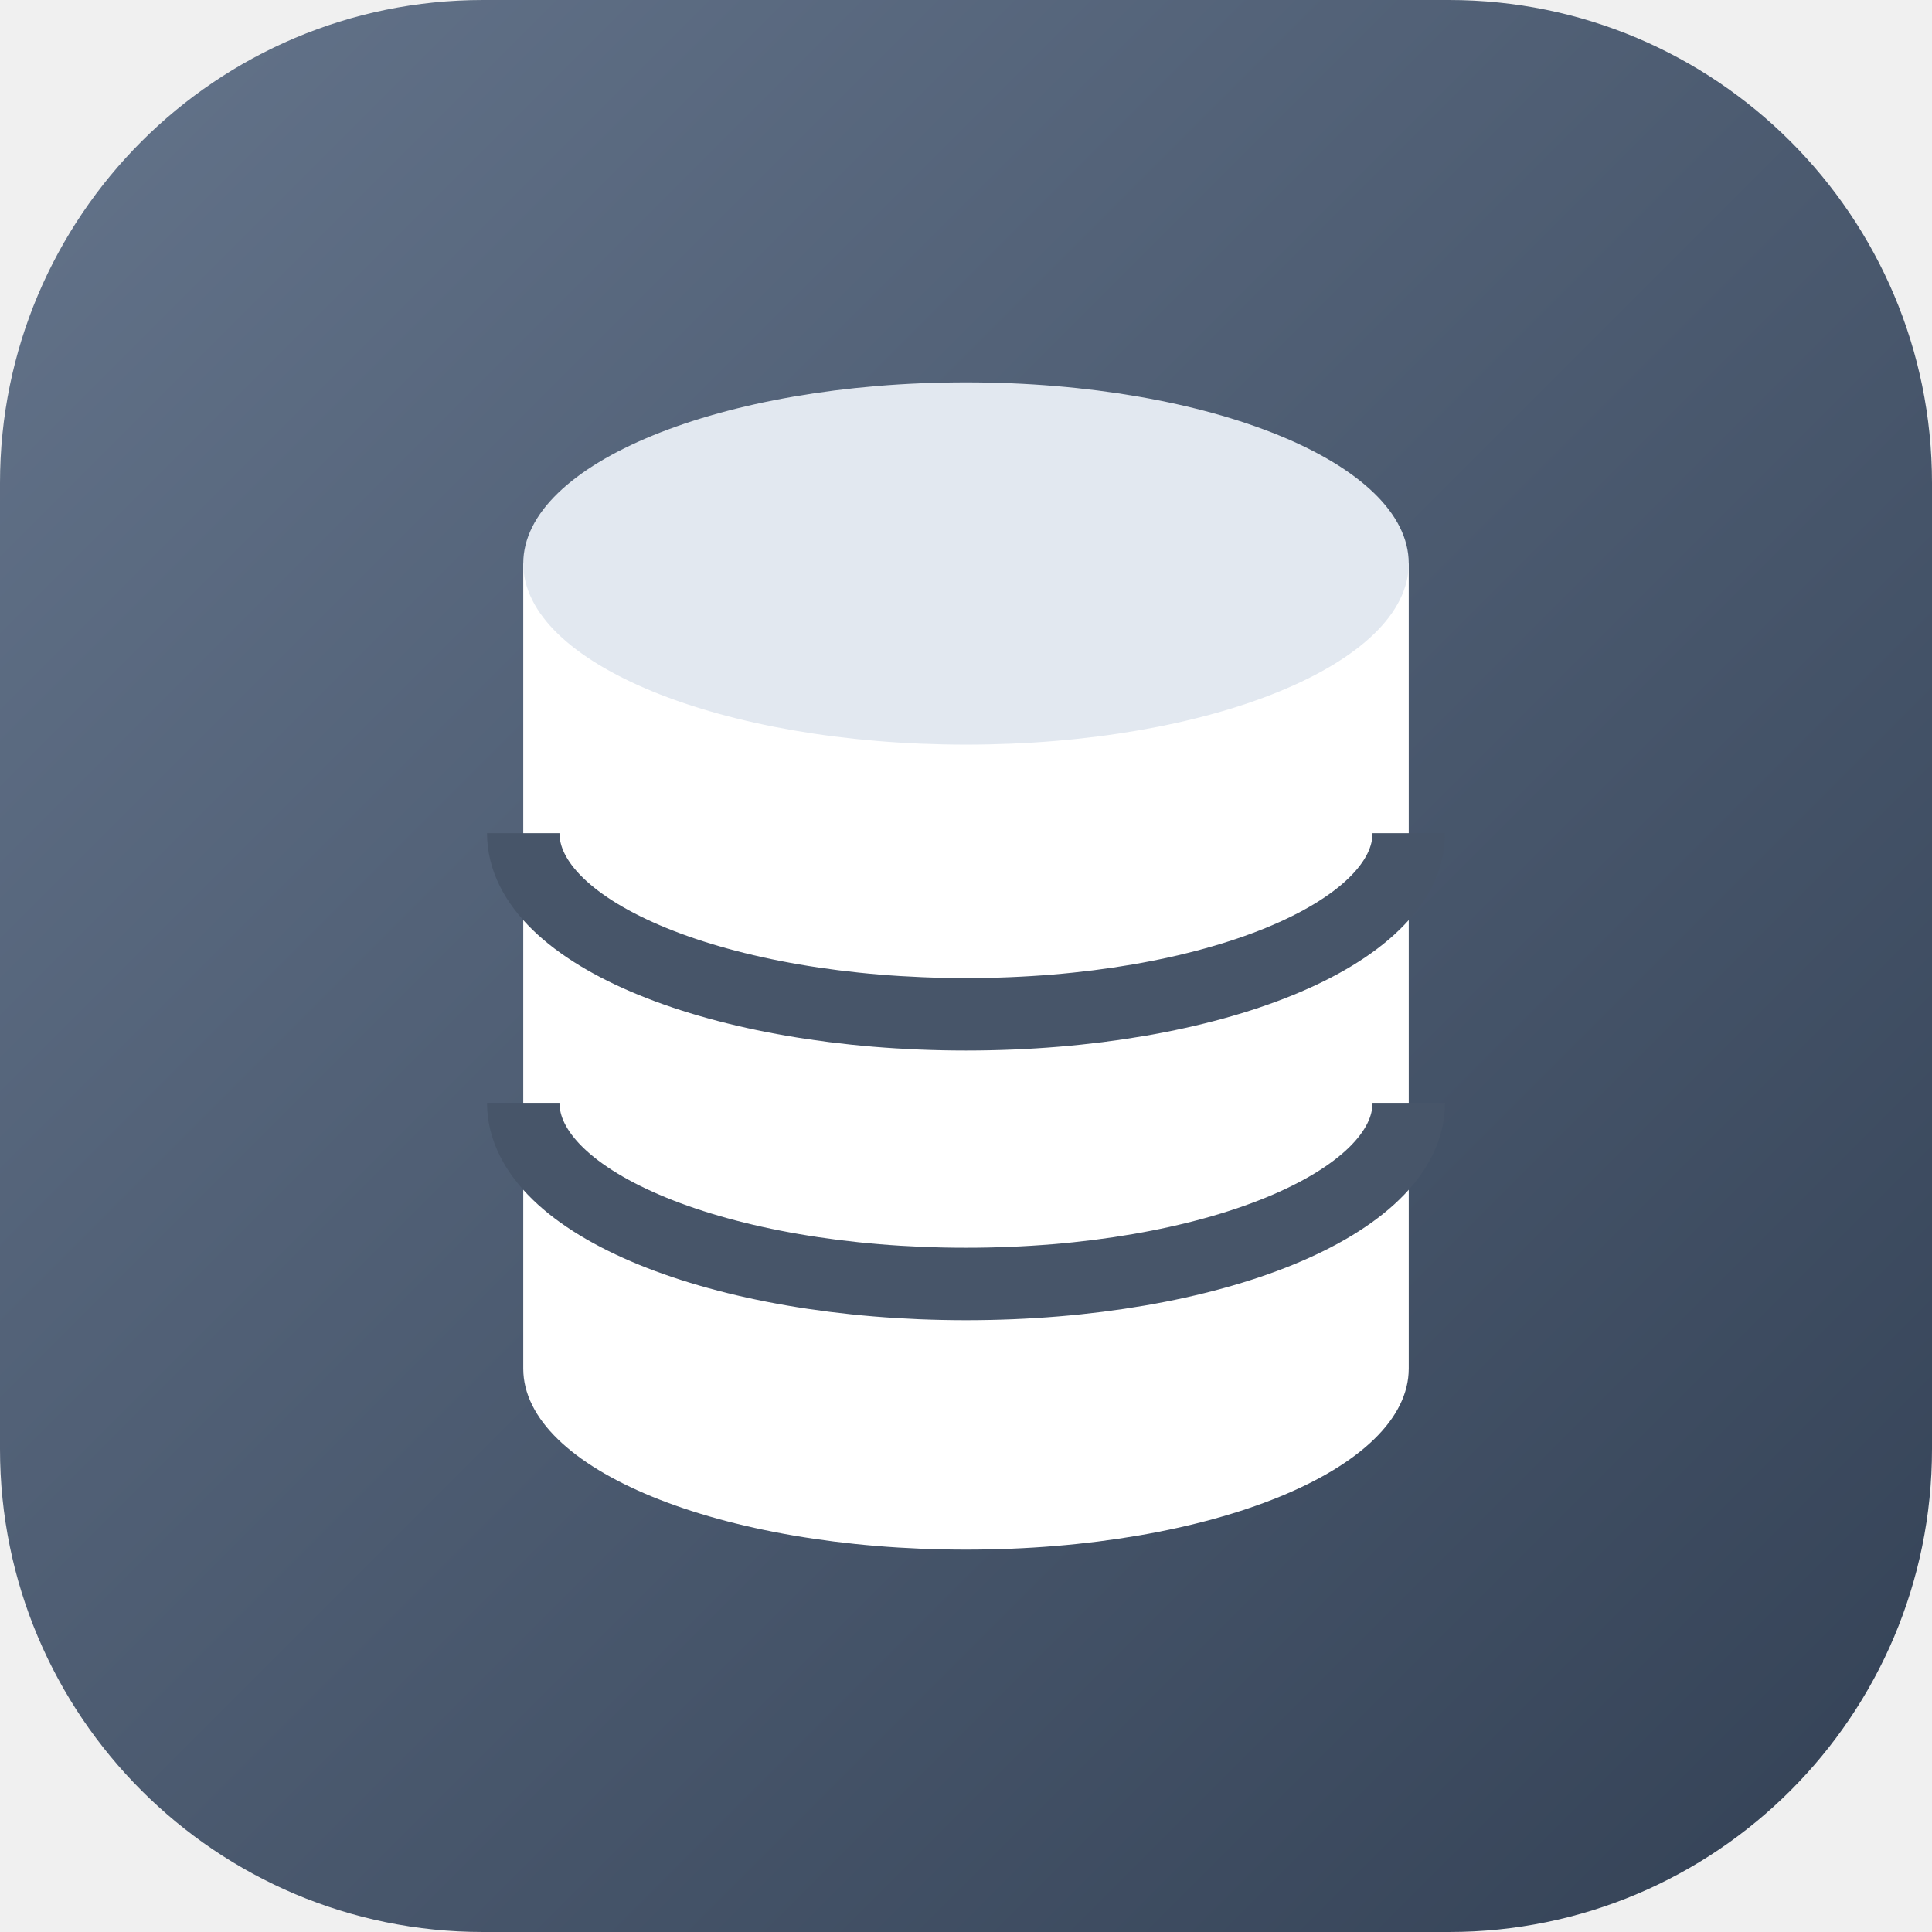
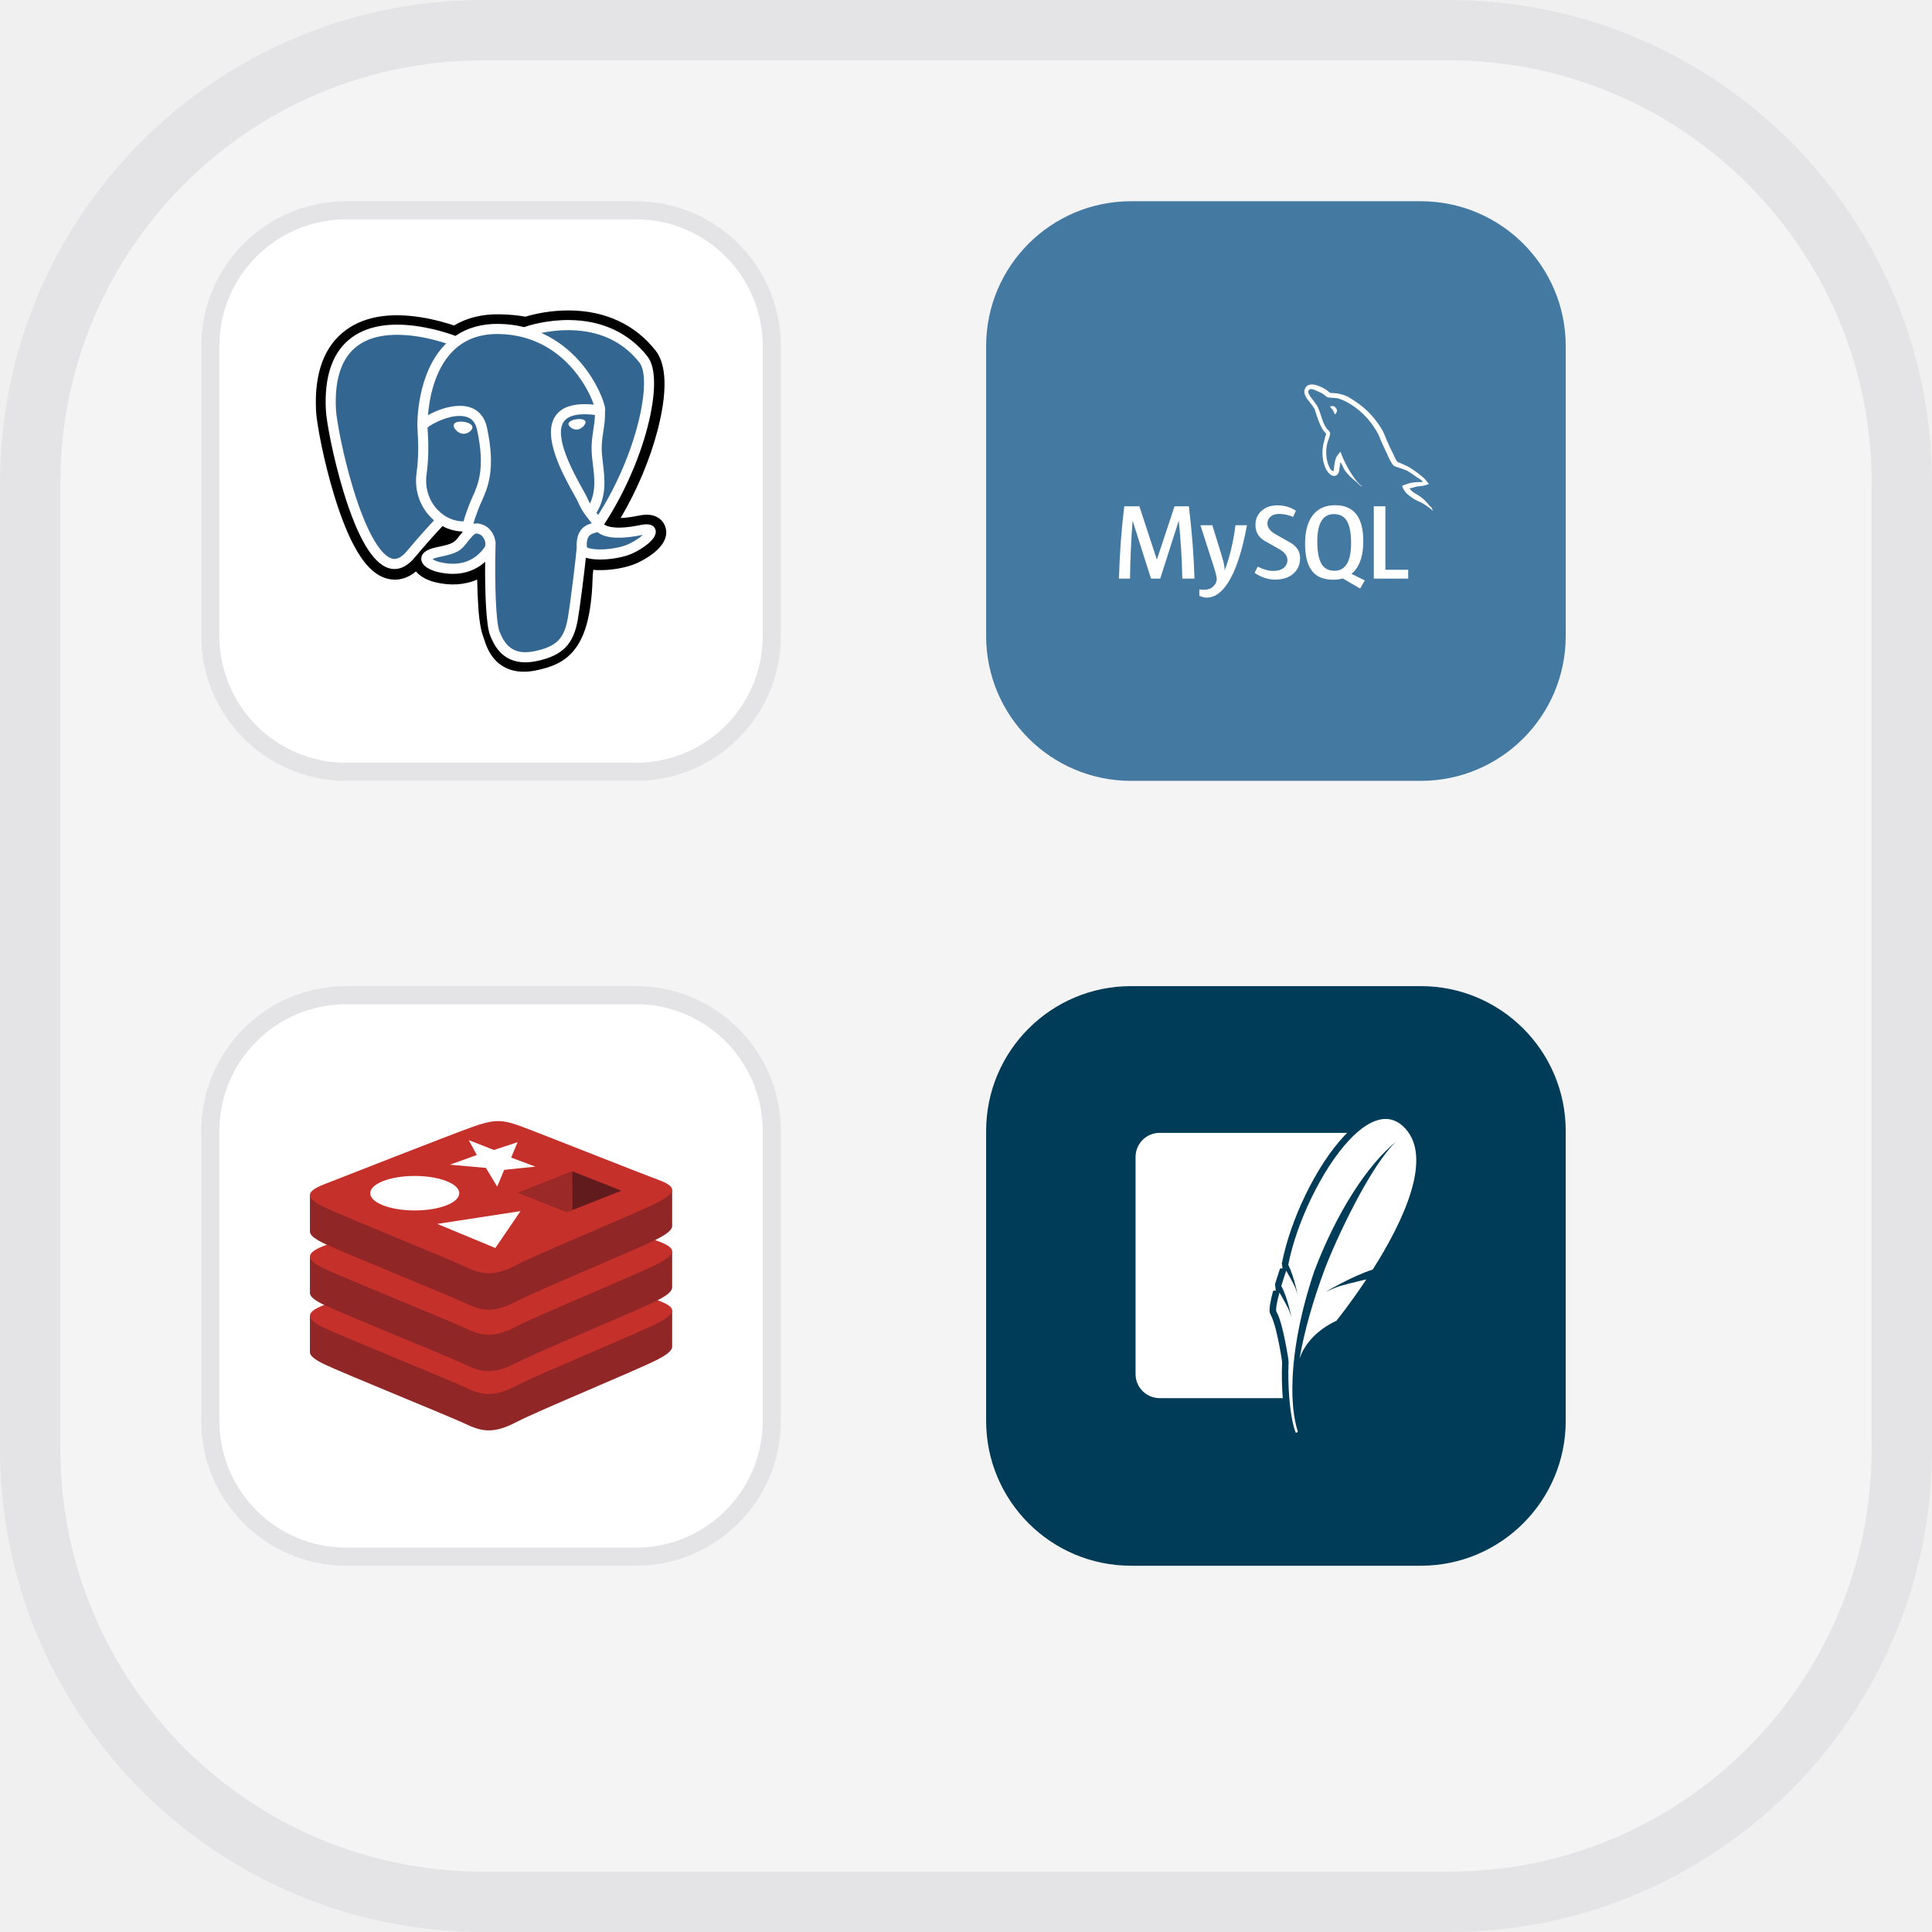
<svg xmlns="http://www.w3.org/2000/svg" viewBox="0 0 48 48" width="48" height="48">
-   <defs>
-     <linearGradient id="lf-db-bg" x1="0" y1="0" x2="1" y2="1">
-       <stop offset="0" stop-color="#64748b" />
-       <stop offset="1" stop-color="#334155" />
-     </linearGradient>
-   </defs>
-   <rect width="48" height="48" rx="12" fill="url(#lf-db-bg)" />
-   <path d="M13 14v20c0 2.5 4.9 4.5 11 4.5s11-2 11-4.5V14" fill="#fff" />
-   <ellipse cx="24" cy="14" rx="11" ry="4.5" fill="#e2e8f0" />
-   <path d="M13 20.7c0 2.5 4.9 4.5 11 4.5s11-2 11-4.5M13 27.4c0 2.5 4.9 4.5 11 4.5s11-2 11-4.5" fill="none" stroke="#475569" stroke-width="1.8" />
+   <rect x="0.75" y="0.75" width="46.5" height="46.5" rx="11.25" fill="#f4f4f5" stroke="#e4e4e7" stroke-width="1.5" />
+   <g transform="translate(5 5) scale(0.3)">
+     <rect x="0.75" y="0.75" width="46.5" height="46.5" rx="11.25" fill="#fff" stroke="#e4e4e7" stroke-width="1.5" />
+     <svg x="9" y="9" width="30" height="30" viewBox="0 0 256 264">
+       <path d="M255.008 158.086c-1.535-4.649-5.556-7.887-10.756-8.664c-2.452-.366-5.26-.21-8.583.475c-5.792 1.195-10.089 1.65-13.225 1.738c11.837-19.985 21.462-42.775 27.003-64.228c8.96-34.689 4.172-50.492-1.423-57.64C233.217 10.847 211.614.683 185.552.372c-13.903-.17-26.108 2.575-32.475 4.549c-5.928-1.046-12.302-1.63-18.99-1.738c-12.537-.2-23.614 2.533-33.079 8.15c-5.24-1.772-13.65-4.27-23.362-5.864c-22.842-3.75-41.252-.828-54.718 8.685C6.622 25.672-.937 45.684.461 73.634c.444 8.874 5.408 35.874 13.224 61.48c4.492 14.718 9.282 26.94 14.237 36.33c7.027 13.315 14.546 21.156 22.987 23.972c4.731 1.576 13.327 2.68 22.368-4.85c1.146 1.388 2.675 2.767 4.704 4.048c2.577 1.625 5.728 2.953 8.875 3.74c11.341 2.835 21.964 2.126 31.027-1.848c.056 1.612.099 3.152.135 4.482c.06 2.157.12 4.272.199 6.25c.537 13.374 1.447 23.773 4.143 31.049c.148.4.347 1.01.557 1.657c1.345 4.118 3.594 11.012 9.316 16.411c5.925 5.593 13.092 7.308 19.656 7.308c3.292 0 6.433-.432 9.188-1.022c9.82-2.105 20.973-5.311 29.041-16.799c7.628-10.86 11.336-27.217 12.007-52.99q.13-1.094.244-2.088l.16-1.362l1.797.158l.463.031c10.002.456 22.232-1.665 29.743-5.154c5.935-2.754 24.954-12.795 20.476-26.351" />
+       <path fill="#336791" d="M237.906 160.722c-29.74 6.135-31.785-3.934-31.785-3.934c31.4-46.593 44.527-105.736 33.2-120.211c-30.904-39.485-84.399-20.811-85.292-20.327l-.287.052c-5.876-1.22-12.451-1.946-19.842-2.067c-13.456-.22-23.664 3.528-31.41 9.402c0 0-95.43-39.314-90.991 49.444c.944 18.882 27.064 142.873 58.218 105.422c11.387-13.695 22.39-25.274 22.39-25.274c5.464 3.63 12.006 5.482 18.864 4.817l.533-.452c-.166 1.7-.09 3.363.213 5.332c-8.026 8.967-5.667 10.541-21.711 13.844c-16.235 3.346-6.698 9.302-.471 10.86c7.549 1.887 25.013 4.561 36.813-11.958l-.47 1.885c3.144 2.519 5.352 16.383 4.982 28.952c-.37 12.568-.617 21.197 1.86 27.937c2.479 6.74 4.948 21.905 26.04 17.386c17.623-3.777 26.756-13.564 28.027-29.89c.901-11.606 2.942-9.89 3.07-20.267l1.637-4.912c1.887-15.733.3-20.809 11.157-18.448l2.64.232c7.99.363 18.45-1.286 24.589-4.139c13.218-6.134 21.058-16.377 8.024-13.686z" />
+       <path fill="#fff" d="M108.076 81.525c-2.68-.373-5.107-.028-6.335.902c-.69.523-.904 1.129-.962 1.546c-.154 1.105.62 2.327 1.096 2.957c1.346 1.784 3.312 3.01 5.258 3.28q.423.059.842.058c3.245 0 6.196-2.527 6.456-4.392c.325-2.336-3.066-3.893-6.355-4.35m88.784.073c-.256-1.831-3.514-2.353-6.606-1.923c-3.088.43-6.082 1.824-5.832 3.659c.2 1.427 2.777 3.863 5.827 3.863q.387 0 .78-.054c2.036-.282 3.53-1.575 4.24-2.32c1.08-1.136 1.706-2.402 1.591-3.225" />
+       <path fill="#fff" d="M247.802 160.025c-1.134-3.429-4.784-4.532-10.848-3.28c-18.005 3.716-24.453 1.142-26.57-.417c13.995-21.32 25.508-47.092 31.719-71.137c2.942-11.39 4.567-21.968 4.7-30.59c.147-9.463-1.465-16.417-4.789-20.665c-13.402-17.125-33.072-26.311-56.882-26.563c-16.369-.184-30.199 4.005-32.88 5.183c-5.646-1.404-11.801-2.266-18.502-2.376c-12.288-.199-22.91 2.743-31.704 8.74c-3.82-1.422-13.692-4.811-25.765-6.756c-20.872-3.36-37.458-.814-49.294 7.571c-14.123 10.006-20.643 27.892-19.38 53.16c.425 8.501 5.269 34.653 12.913 59.698c10.062 32.964 21 51.625 32.508 55.464c1.347.449 2.9.763 4.613.763c4.198 0 9.345-1.892 14.7-8.33a530 530 0 0 1 20.261-22.926c4.524 2.428 9.494 3.784 14.577 3.92q.016.2.035.398a118 118 0 0 0-2.57 3.175c-3.522 4.471-4.255 5.402-15.592 7.736c-3.225.666-11.79 2.431-11.916 8.435c-.136 6.56 10.125 9.315 11.294 9.607c4.074 1.02 7.999 1.523 11.742 1.523c9.103 0 17.114-2.992 23.516-8.781c-.197 23.386.778 46.43 3.586 53.451c2.3 5.748 7.918 19.795 25.664 19.794c2.604 0 5.47-.303 8.623-.979c18.521-3.97 26.564-12.156 29.675-30.203c1.665-9.645 4.522-32.676 5.866-45.03c2.836.885 6.487 1.29 10.434 1.289c8.232 0 17.731-1.749 23.688-4.514c6.692-3.108 18.768-10.734 16.578-17.36m-44.106-83.48c-.061 3.647-.563 6.958-1.095 10.414c-.573 3.717-1.165 7.56-1.314 12.225c-.147 4.54.42 9.26.968 13.825c1.108 9.22 2.245 18.712-2.156 28.078a37 37 0 0 1-1.95-4.009c-.547-1.326-1.735-3.456-3.38-6.404c-6.399-11.476-21.384-38.35-13.713-49.316c2.285-3.264 8.084-6.62 22.64-4.813m-17.644-61.787c21.334.471 38.21 8.452 50.158 23.72c9.164 11.711-.927 64.998-30.14 110.969a171 171 0 0 0-.886-1.117l-.37-.462c7.549-12.467 6.073-24.802 4.759-35.738c-.54-4.488-1.05-8.727-.92-12.709c.134-4.22.692-7.84 1.232-11.34c.663-4.313 1.338-8.776 1.152-14.037c.139-.552.195-1.204.122-1.978c-.475-5.045-6.235-20.144-17.975-33.81c-6.422-7.475-15.787-15.84-28.574-21.482c5.5-1.14 13.021-2.203 21.442-2.016M66.674 175.778c-5.9 7.094-9.974 5.734-11.314 5.288c-8.73-2.912-18.86-21.364-27.791-50.624c-7.728-25.318-12.244-50.777-12.602-57.916c-1.128-22.578 4.345-38.313 16.268-46.769c19.404-13.76 51.306-5.524 64.125-1.347c-.184.182-.376.352-.558.537c-21.036 21.244-20.537 57.54-20.485 59.759c-.002.856.07 2.068.168 3.735c.362 6.105 1.036 17.467-.764 30.334c-1.672 11.957 2.014 23.66 10.111 32.109a36 36 0 0 0 2.617 2.468c-3.604 3.86-11.437 12.396-19.775 22.426m22.479-29.993c-6.526-6.81-9.49-16.282-8.133-25.99c1.9-13.592 1.199-25.43.822-31.79c-.053-.89-.1-1.67-.127-2.285c3.073-2.725 17.314-10.355 27.47-8.028c4.634 1.061 7.458 4.217 8.632 9.645c6.076 28.103.804 39.816-3.432 49.229c-.873 1.939-1.698 3.772-2.402 5.668l-.546 1.466c-1.382 3.706-2.668 7.152-3.465 10.424c-6.938-.02-13.687-2.984-18.819-8.34m1.065 37.9c-2.026-.506-3.848-1.385-4.917-2.114c.893-.42 2.482-.992 5.238-1.56c13.337-2.745 15.397-4.683 19.895-10.394c1.031-1.31 2.2-2.794 3.819-4.602l.002-.002c2.411-2.7 3.514-2.242 5.514-1.412c1.621.67 3.2 2.702 3.84 4.938c.303 1.056.643 3.06-.47 4.62c-9.396 13.156-23.088 12.987-32.921 10.526m69.799 64.952c-16.316 3.496-22.093-4.829-25.9-14.346c-2.457-6.144-3.665-33.85-2.808-64.447c.011-.407-.047-.8-.159-1.17a15.4 15.4 0 0 0-.456-2.162c-1.274-4.452-4.379-8.176-8.104-9.72c-1.48-.613-4.196-1.738-7.46-.903c.696-2.868 1.903-6.107 3.212-9.614l.549-1.475c.618-1.663 1.394-3.386 2.214-5.21c4.433-9.848 10.504-23.337 3.915-53.81c-2.468-11.414-10.71-16.988-23.204-15.693c-7.49.775-14.343 3.797-17.761 5.53c-.735.372-1.407.732-2.035 1.082c.954-11.5 4.558-32.992 18.04-46.59c8.489-8.56 19.794-12.788 33.568-12.56c27.14.444 44.544 14.372 54.366 25.979c8.464 10.001 13.047 20.076 14.876 25.51c-13.755-1.399-23.11 1.316-27.852 8.096c-10.317 14.748 5.644 43.372 13.315 57.129c1.407 2.521 2.621 4.7 3.003 5.626c2.498 6.054 5.732 10.096 8.093 13.046c.724.904 1.426 1.781 1.96 2.547c-4.166 1.201-11.649 3.976-10.967 17.847c-.55 6.96-4.461 39.546-6.448 51.059c-2.623 15.21-8.22 20.875-23.957 24.25m68.104-77.936c-4.26 1.977-11.389 3.46-18.161 3.779c-7.48.35-11.288-.838-12.184-1.569c-.42-8.644 2.797-9.547 6.202-10.503c.535-.15 1.057-.297 1.561-.473q.469.383 1.032.756c6.012 3.968 16.735 4.396 31.874 1.271l.166-.033c-2.042 1.909-5.536 4.471-10.49 6.772" />
+     </svg>
+   </g>
+   <g transform="translate(24.5 5) scale(0.3)">
+     <rect width="48" height="48" rx="12" fill="#4479A1" />
+     <svg x="11" y="11" width="26" height="26" viewBox="0 0 24 24">
+       <path fill="#fff" d="M16.405 5.501c-.115 0-.193.014-.274.033v.013h.014c.054.104.146.18.214.273.054.107.1.214.154.32l.014-.015c.094-.066.14-.172.14-.333-.04-.047-.046-.094-.08-.14-.04-.067-.126-.1-.18-.153zM5.77 18.695h-.927a50.854 50.854 0 00-.27-4.41h-.008l-1.41 4.41H2.45l-1.4-4.41h-.01a72.892 72.892 0 00-.195 4.41H0c.055-1.966.192-3.81.41-5.53h1.15l1.335 4.064h.008l1.347-4.064h1.095c.242 2.015.384 3.86.428 5.53zm4.017-4.08c-.378 2.045-.876 3.533-1.492 4.46-.482.716-1.01 1.073-1.583 1.073-.153 0-.34-.046-.566-.138v-.494c.11.017.24.026.386.026.268 0 .483-.075.647-.222.197-.18.295-.382.295-.605 0-.155-.077-.47-.23-.944L6.23 14.615h.91l.727 2.36c.164.536.233.91.205 1.123.4-1.064.678-2.227.835-3.483zm12.325 4.08h-2.63v-5.53h.885v4.85h1.745zm-3.32.135l-1.016-.5c.09-.076.177-.158.255-.25.433-.506.648-1.258.648-2.253 0-1.83-.718-2.746-2.155-2.746-.704 0-1.254.232-1.65.697-.43.508-.646 1.256-.646 2.245 0 .972.19 1.686.574 2.14.35.41.877.615 1.583.615.264 0 .506-.033.725-.098l1.325.772.36-.622zM15.5 17.588c-.225-.36-.337-.94-.337-1.736 0-1.393.424-2.09 1.27-2.09.443 0 .77.167.977.5.224.362.336.936.336 1.723 0 1.404-.424 2.108-1.27 2.108-.445 0-.77-.167-.978-.5zm-1.658-.425c0 .47-.172.856-.516 1.156-.344.3-.803.45-1.384.45-.543 0-1.064-.172-1.573-.515l.237-.476c.438.22.833.328 1.19.328.332 0 .593-.073.783-.22a.754.754 0 00.3-.615c0-.33-.23-.61-.648-.845-.388-.213-1.163-.657-1.163-.657-.422-.307-.632-.636-.632-1.177 0-.45.157-.81.47-1.085.315-.278.72-.415 1.22-.415.512 0 .98.136 1.4.41l-.213.476a2.726 2.726 0 00-1.064-.23c-.283 0-.502.068-.654.206a.685.685 0 00-.248.524c0 .328.234.61.666.85.393.215 1.187.67 1.187.67.433.305.648.63.648 1.168zm9.382-5.852c-.535-.014-.95.04-1.297.188-.1.04-.26.04-.274.167.055.053.063.14.11.214.08.134.218.313.346.407.14.11.28.216.427.31.26.16.555.255.81.416.145.094.293.213.44.313.073.05.12.14.214.172v-.02c-.046-.06-.06-.147-.105-.214-.067-.067-.134-.127-.2-.193a3.223 3.223 0 00-.695-.675c-.214-.146-.682-.35-.77-.595l-.013-.014c.146-.013.32-.066.46-.106.227-.06.435-.047.67-.106.106-.027.213-.06.32-.094v-.06c-.12-.12-.21-.283-.334-.395a8.867 8.867 0 00-1.104-.823c-.21-.134-.476-.22-.697-.334-.08-.04-.214-.06-.26-.127-.12-.146-.19-.34-.275-.514a17.69 17.69 0 01-.547-1.163c-.12-.262-.193-.523-.34-.763-.69-1.137-1.437-1.826-2.586-2.5-.247-.14-.543-.2-.856-.274-.167-.008-.334-.02-.5-.027-.11-.047-.216-.174-.31-.235-.38-.24-1.364-.76-1.644-.072-.18.434.267.862.422 1.082.115.153.26.328.34.5.047.116.06.235.107.356.106.294.207.622.347.897.073.14.153.287.247.413.054.073.146.107.167.227-.094.136-.1.334-.154.5-.24.757-.146 1.693.194 2.25.107.166.362.534.703.393.3-.12.234-.5.32-.835.02-.08.007-.133.048-.187v.015c.094.188.188.367.274.555.206.328.566.668.867.895.16.12.287.328.487.402v-.02h-.015c-.043-.058-.1-.086-.154-.133a3.445 3.445 0 01-.35-.4 8.76 8.76 0 01-.747-1.218c-.11-.21-.202-.436-.29-.643-.04-.08-.04-.2-.107-.24-.1.146-.247.273-.32.453-.127.288-.14.642-.188 1.01-.027.007-.014 0-.027.014-.214-.052-.287-.274-.367-.46-.2-.475-.233-1.238-.06-1.785.047-.14.247-.582.167-.716-.042-.127-.174-.2-.247-.303a2.478 2.478 0 01-.24-.427c-.16-.374-.24-.788-.414-1.162-.08-.173-.22-.354-.334-.513-.127-.18-.267-.307-.368-.52-.033-.073-.08-.194-.027-.274.014-.054.042-.075.094-.09.088-.072.335.022.422.062.247.1.455.194.662.334.094.066.195.193.315.226h.14c.214.047.455.014.655.073.355.114.675.28.962.46a5.953 5.953 0 012.085 2.286c.08.154.115.295.188.455.14.33.313.663.455.982.14.315.275.636.476.897.1.14.502.213.682.286.133.06.34.115.46.188.23.14.454.3.67.454.11.076.443.243.463.378z" />
+     </svg>
+   </g>
+   <g transform="translate(5 24.5) scale(0.3)">
+     <rect x="0.75" y="0.75" width="46.5" height="46.5" rx="11.25" fill="#fff" stroke="#e4e4e7" stroke-width="1.5" />
+     <svg x="9" y="9" width="30" height="30" viewBox="0 0 256 220">
+       <path fill="#912626" d="M245.97 168.943c-13.662 7.121-84.434 36.22-99.501 44.075s-23.437 7.78-35.34 2.09c-11.902-5.69-87.216-36.112-100.783-42.597C3.566 169.271 0 166.535 0 163.951v-25.876s98.05-21.345 113.879-27.024c15.828-5.679 21.32-5.884 34.79-.95c13.472 4.936 94.018 19.468 107.331 24.344l-.006 25.51c.002 2.558-3.07 5.364-10.024 8.988" />
+       <path fill="#c6302b" d="M245.965 143.22c-13.661 7.118-84.431 36.218-99.498 44.072c-15.066 7.857-23.436 7.78-35.338 2.09c-11.903-5.686-87.214-36.113-100.78-42.594c-13.566-6.485-13.85-10.948-.524-16.166c13.326-5.22 88.224-34.605 104.055-40.284c15.828-5.677 21.319-5.884 34.789-.948c13.471 4.934 83.819 32.935 97.13 37.81c13.316 4.881 13.827 8.9.166 16.02" />
+       <path fill="#912626" d="M245.97 127.074c-13.662 7.122-84.434 36.22-99.501 44.078c-15.067 7.853-23.437 7.777-35.34 2.087c-11.903-5.687-87.216-36.112-100.783-42.597C3.566 127.402 0 124.67 0 122.085V96.206s98.05-21.344 113.879-27.023c15.828-5.679 21.32-5.885 34.79-.95C162.142 73.168 242.688 87.697 256 92.574l-.006 25.513c.002 2.557-3.07 5.363-10.024 8.987" />
+       <path fill="#c6302b" d="M245.965 101.351c-13.661 7.12-84.431 36.218-99.498 44.075c-15.066 7.854-23.436 7.777-35.338 2.087c-11.903-5.686-87.214-36.112-100.78-42.594c-13.566-6.483-13.85-10.947-.524-16.167C23.151 83.535 98.05 54.148 113.88 48.47c15.828-5.678 21.319-5.884 34.789-.949c13.471 4.934 83.819 32.933 97.13 37.81c13.316 4.88 13.827 8.9.166 16.02" />
+       <path fill="#912626" d="M245.97 83.653c-13.662 7.12-84.434 36.22-99.501 44.078c-15.067 7.854-23.437 7.777-35.34 2.087c-11.903-5.687-87.216-36.113-100.783-42.595C3.566 83.98 0 81.247 0 78.665v-25.88s98.05-21.343 113.879-27.021c15.828-5.68 21.32-5.884 34.79-.95C162.142 29.749 242.688 44.278 256 49.155l-.006 25.512c.002 2.555-3.07 5.361-10.024 8.986" />
+       <path fill="#c6302b" d="M245.965 57.93c-13.661 7.12-84.431 36.22-99.498 44.074c-15.066 7.854-23.436 7.777-35.338 2.09C99.227 98.404 23.915 67.98 10.35 61.497S-3.5 50.55 9.825 45.331C23.151 40.113 98.05 10.73 113.88 5.05c15.828-5.679 21.319-5.883 34.789-.948s83.819 32.934 97.13 37.811c13.316 4.876 13.827 8.897.166 16.017" />
+       <path fill="#fff" d="m159.283 32.757l-22.01 2.285l-4.927 11.856l-7.958-13.23l-25.415-2.284l18.964-6.839l-5.69-10.498l17.755 6.944l16.738-5.48l-4.524 10.855zm-28.251 57.518L89.955 73.238l58.86-9.035zm-56.95-50.928c17.375 0 31.46 5.46 31.46 12.194c0 6.736-14.085 12.195-31.46 12.195s-31.46-5.46-31.46-12.195c0-6.734 14.085-12.194 31.46-12.194" />
+       <path fill="#621b1c" d="m185.295 35.998l34.836 13.766l-34.806 13.753z" />
+       <path fill="#9a2928" d="m146.755 51.243l38.54-15.245l.03 27.519l-3.779 1.478z" />
+     </svg>
+   </g>
+   <g transform="translate(24.5 24.5) scale(0.3)">
+     <rect width="48" height="48" rx="12" fill="#003B57" />
+     <svg x="11" y="11" width="26" height="26" viewBox="0 0 24 24">
+       <path fill="#fff" d="M21.678.521c-1.032-.92-2.28-.55-3.513.544a8.71 8.71 0 0 0-.547.535c-2.109 2.237-4.066 6.38-4.674 9.544.237.48.422 1.093.544 1.561a13.044 13.044 0 0 1 .164.703s-.019-.071-.096-.296l-.05-.146a1.689 1.689 0 0 0-.033-.08c-.138-.32-.518-.995-.686-1.289-.143.423-.27.818-.376 1.176.484.884.778 2.4.778 2.4s-.025-.099-.147-.442c-.107-.303-.644-1.244-.772-1.464-.217.804-.304 1.346-.226 1.478.152.256.296.698.422 1.186.286 1.1.485 2.44.485 2.44l.017.224a22.41 22.41 0 0 0 .056 2.748c.095 1.146.273 2.13.5 2.657l.155-.084c-.334-1.038-.47-2.399-.41-3.967.09-2.398.642-5.29 1.661-8.304 1.723-4.55 4.113-8.201 6.3-9.945-1.993 1.8-4.692 7.63-5.5 9.788-.904 2.416-1.545 4.684-1.931 6.857.666-2.037 2.821-2.912 2.821-2.912s1.057-1.304 2.292-3.166c-.74.169-1.955.458-2.362.629-.6.251-.762.337-.762.337s1.945-1.184 3.613-1.72C21.695 7.9 24.195 2.767 21.678.521m-18.573.543A1.842 1.842 0 0 0 1.27 2.9v16.608a1.84 1.84 0 0 0 1.835 1.834h9.418a22.953 22.953 0 0 1-.052-2.707c-.006-.062-.011-.141-.016-.2a27.01 27.01 0 0 0-.473-2.378c-.121-.47-.275-.898-.369-1.057-.116-.197-.098-.31-.097-.432 0-.12.015-.245.037-.386a9.98 9.98 0 0 1 .234-1.045l.217-.028c-.017-.035-.014-.065-.031-.097l-.041-.381a32.8 32.8 0 0 1 .382-1.194l.2-.019c-.008-.016-.01-.038-.018-.053l-.043-.316c.63-3.28 2.587-7.443 4.8-9.791.066-.069.133-.128.198-.194Z" />
+     </svg>
+   </g>
</svg>
